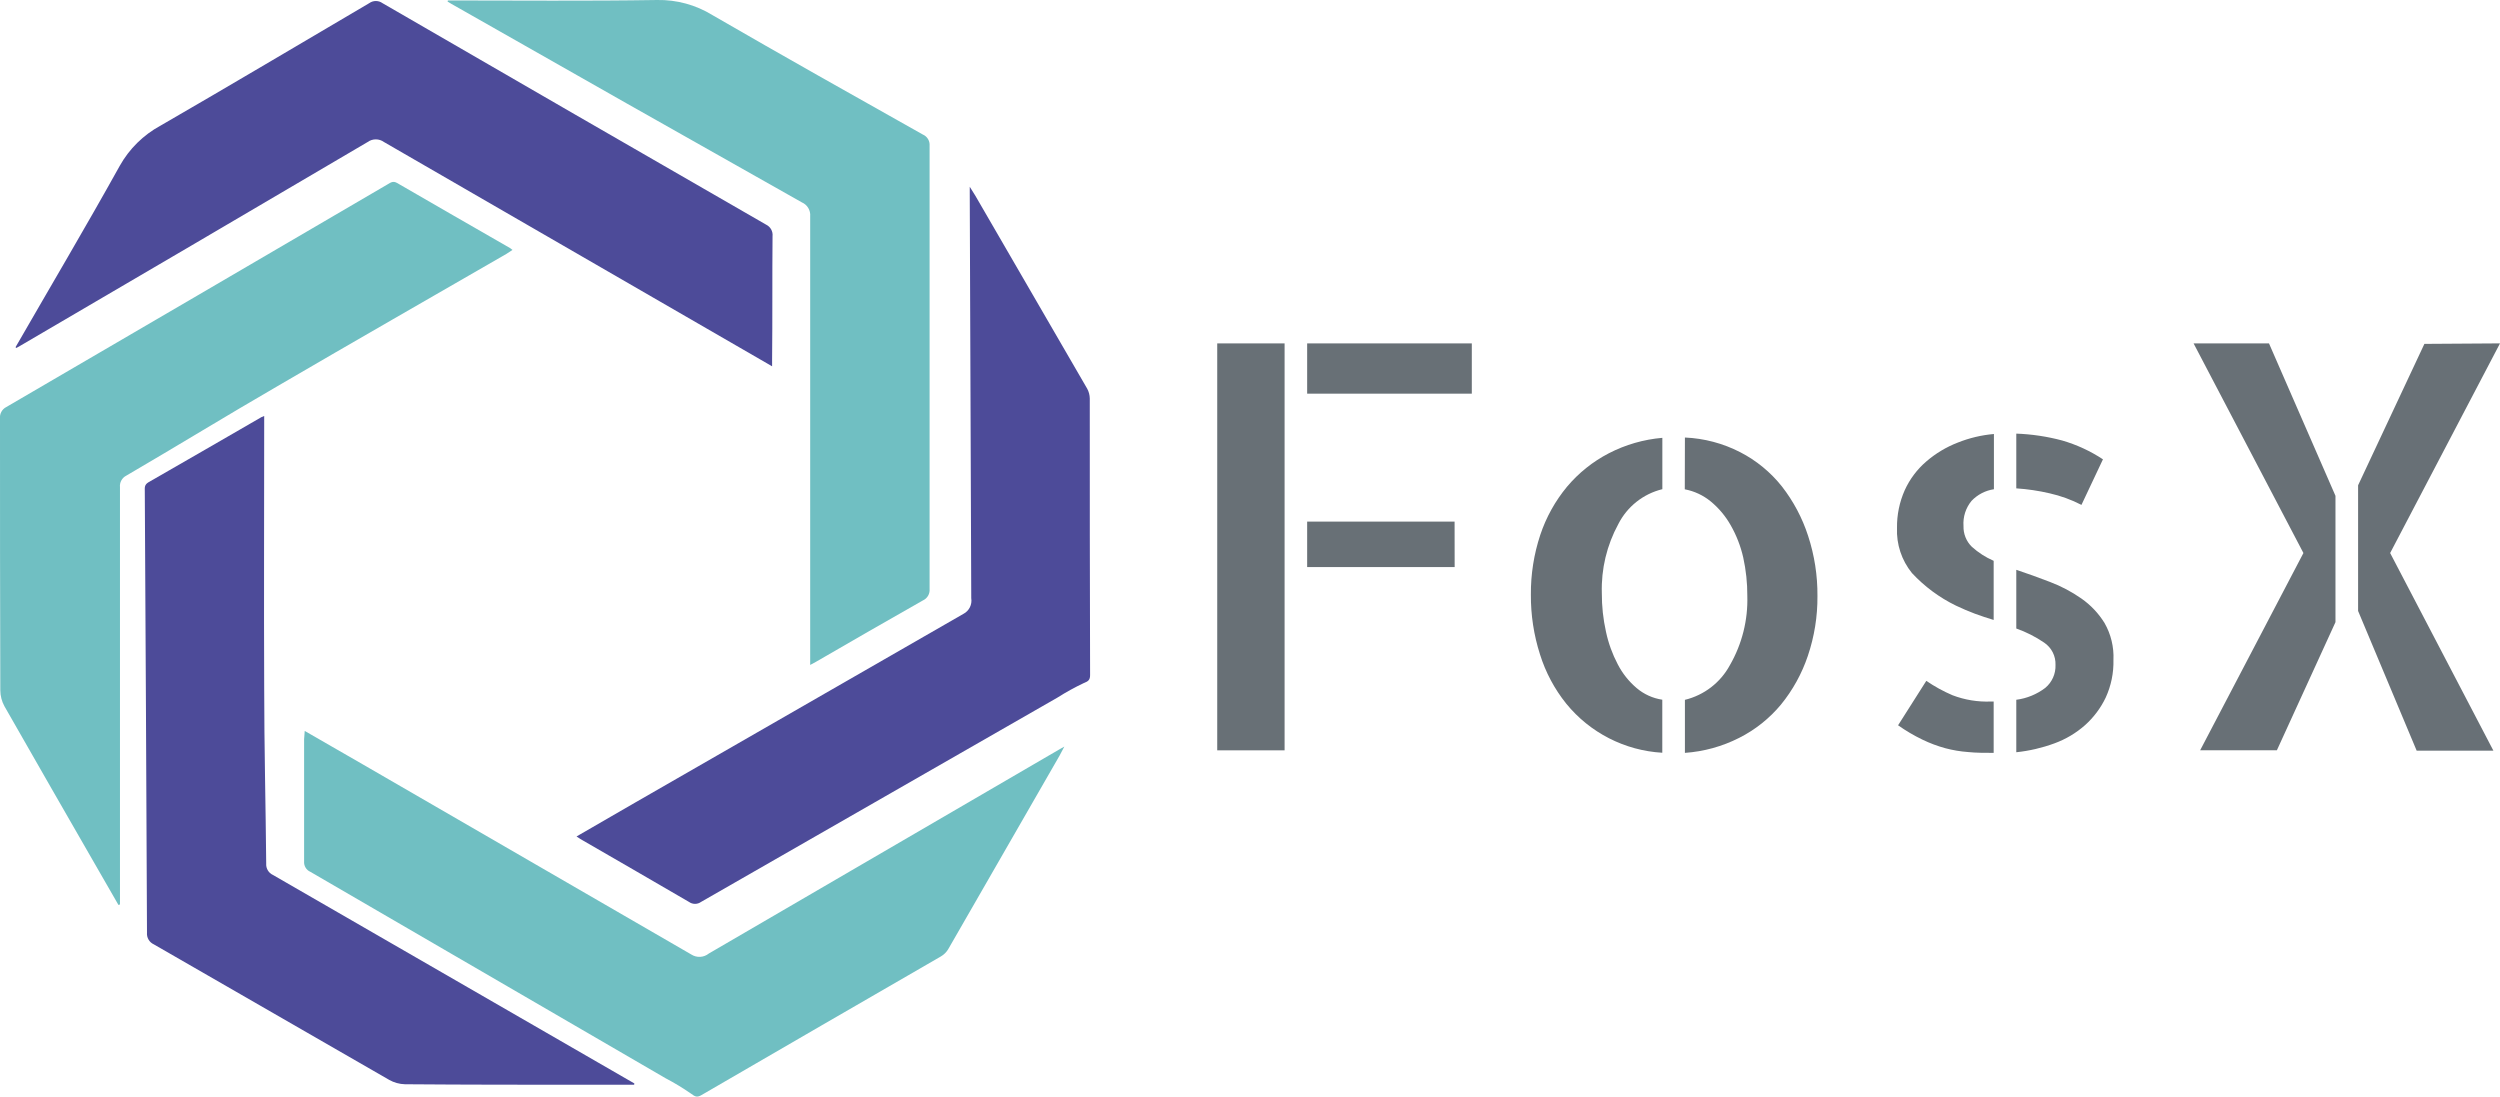
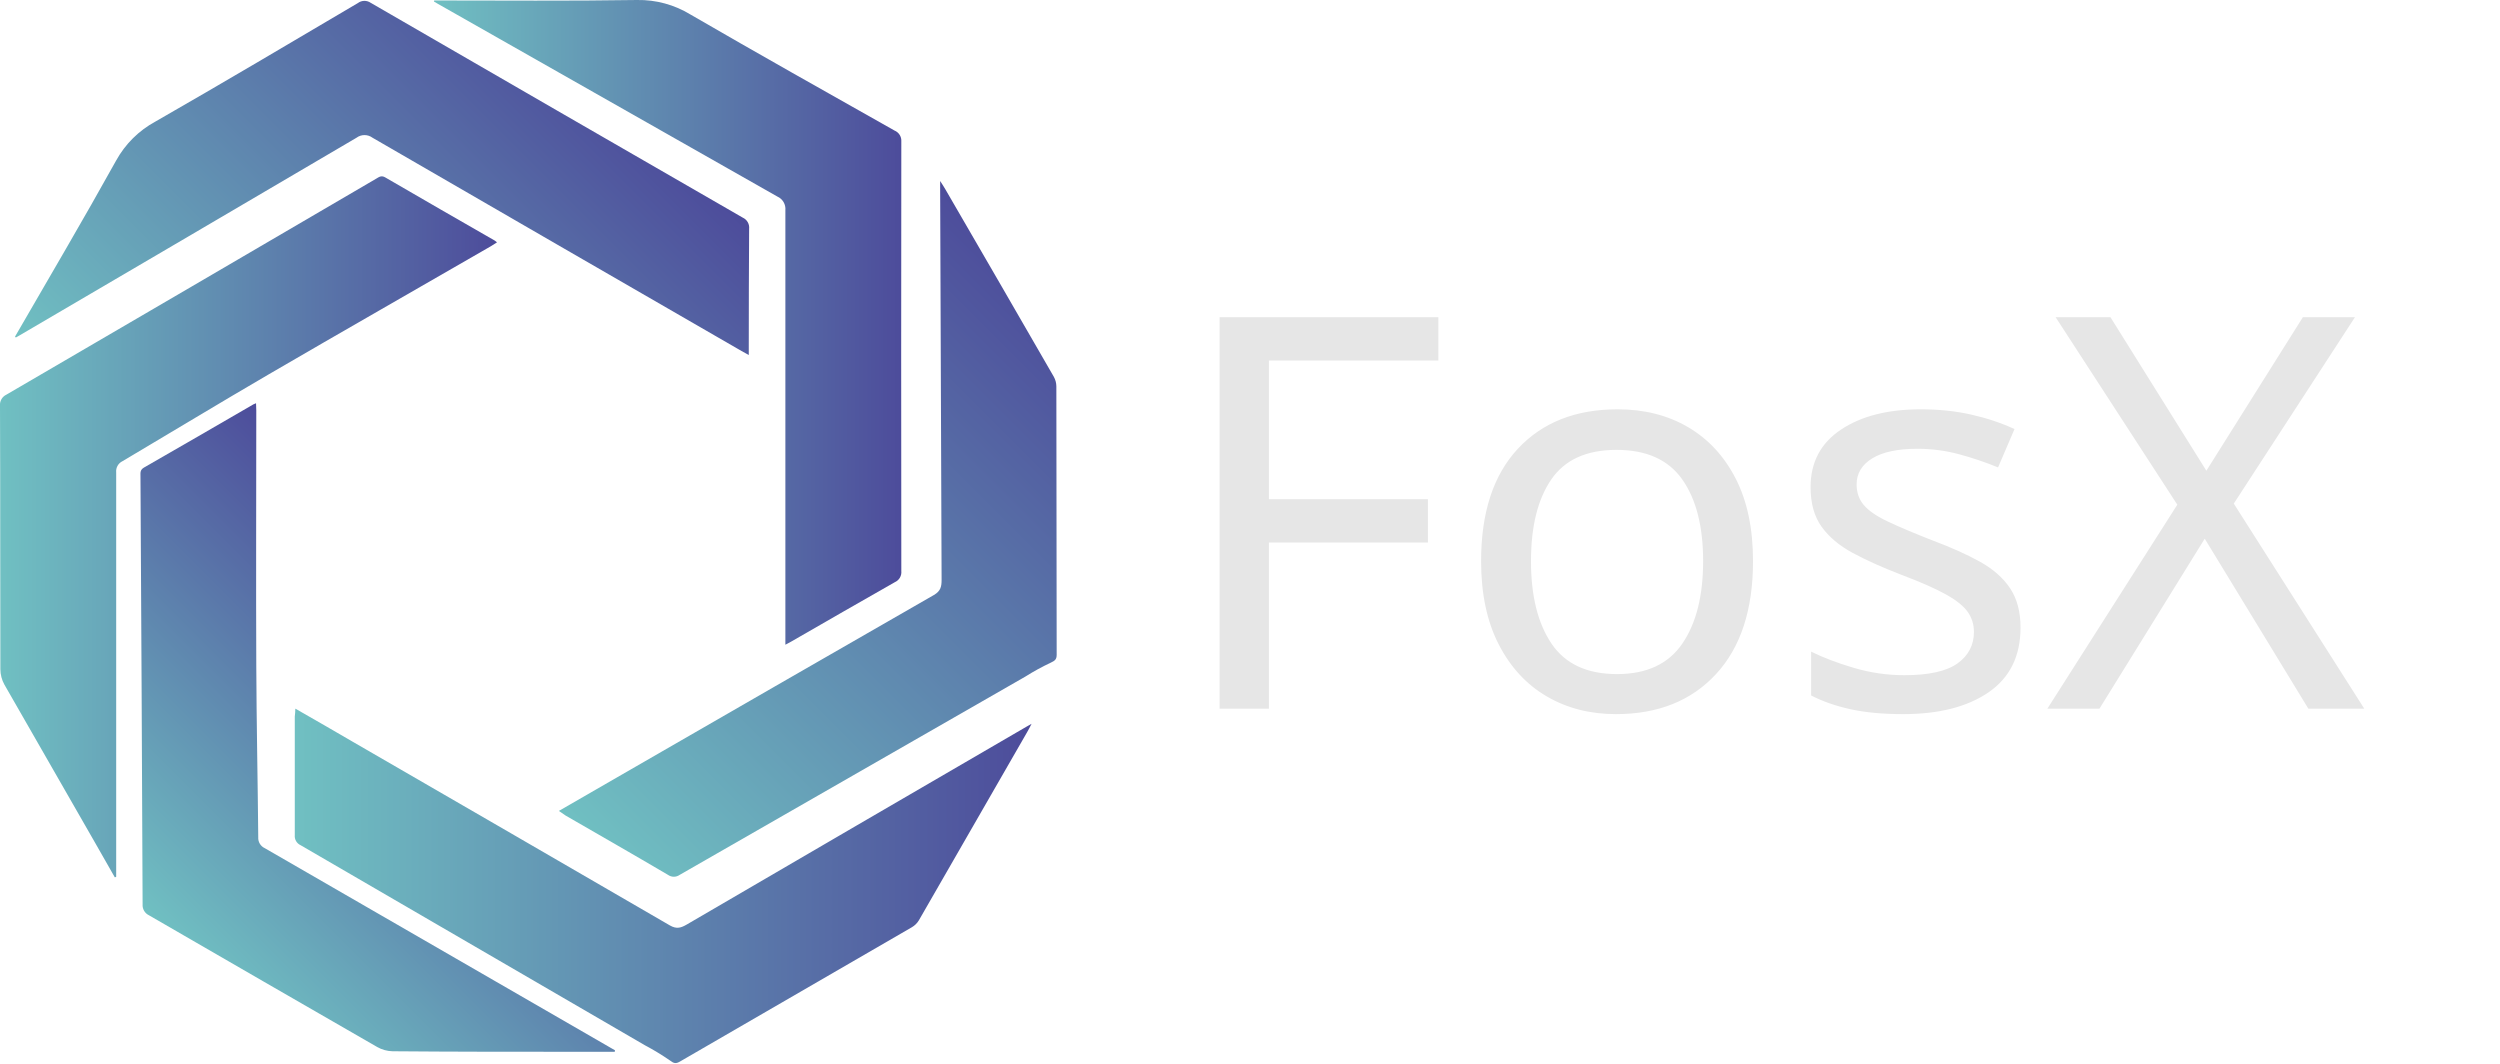
- <svg xmlns="http://www.w3.org/2000/svg" viewBox="0 0 397.81 174.49">
+ <svg xmlns="http://www.w3.org/2000/svg" xmlns:xlink="http://www.w3.org/1999/xlink" viewBox="0 0 2278.71 968.99">
  <defs>
-     <style>.cls-1{fill:#70bfc2;}.cls-2{fill:#4d4b99;}.cls-3{fill:#687076;}</style>
+     <style>.cls-1{fill:url(#linear-gradient);}.cls-2{fill:url(#linear-gradient-2);}.cls-3{fill:url(#linear-gradient-3);}.cls-4{fill:url(#linear-gradient-4);}.cls-5{fill:url(#linear-gradient-5);}.cls-6{fill:url(#linear-gradient-6);}.cls-7{isolation:isolate;font-size:499.68px;fill:#e6e6e6;font-family:AllertaStencil-Regular, Allerta Stencil;}</style>
+     <linearGradient id="linear-gradient" y1="480.22" x2="453.07" y2="480.22" gradientUnits="userSpaceOnUse">
+       <stop offset="0" stop-color="#70c0c2" />
+       <stop offset="1" stop-color="#4d4c9b" />
+     </linearGradient>
+     <linearGradient id="linear-gradient-2" x1="268.65" y1="807.45" x2="940.27" y2="807.45" xlink:href="#linear-gradient" />
+     <linearGradient id="linear-gradient-3" x1="395.51" y1="293.87" x2="821.59" y2="293.87" xlink:href="#linear-gradient" />
+     <linearGradient id="linear-gradient-4" x1="169.33" y1="868.65" x2="451.92" y2="586.07" xlink:href="#linear-gradient" />
+     <linearGradient id="linear-gradient-5" x1="531.39" y1="761.11" x2="992.25" y2="300.25" xlink:href="#linear-gradient" />
+     <linearGradient id="linear-gradient-6" x1="166.73" y1="459.93" x2="553.13" y2="73.53" xlink:href="#linear-gradient" />
  </defs>
  <g id="Layer_2" data-name="Layer 2">
-     <g id="Layer_2-2" data-name="Layer 2">
-       <path class="cls-1" d="M18.85,144q-1.65-2.9-3.32-5.77C10.58,129.61,5.61,121,.7,112.37a5.36,5.36,0,0,1-.65-2.51C0,95.44,0,81,0,66.61a1.85,1.85,0,0,1,1-1.84q30.36-17.7,60.7-35.45c.45-.26.84-.58,1.49-.2,6,3.48,12,6.92,18,10.37a3.75,3.75,0,0,1,.36.28l-1,.65c-12.12,7-24.26,13.94-36.35,21C36.12,66.1,28.13,71,20.09,75.69a1.85,1.85,0,0,0-1,1.84q0,32.58,0,65.16v1.23Z" />
-       <path class="cls-1" d="M48.49,116.31l9.36,5.39Q83.92,136.78,110,151.88a2.38,2.38,0,0,0,2.79-.15q27.85-16.24,55.72-32.45l.85-.48c-.34.64-.54,1-.76,1.44q-8.87,15.42-17.73,30.82a3.28,3.28,0,0,1-1.15,1.13q-19.05,11-38.11,22.07c-.65.38-1,.27-1.6-.2a38.35,38.35,0,0,0-4.09-2.48q-28.26-16.44-56.53-32.85a1.67,1.67,0,0,1-1-1.66c0-6.48,0-13,0-19.44C48.42,117.26,48.45,116.9,48.49,116.31Z" />
-       <path class="cls-1" d="M71.27.07c11.1,0,22.2.11,33.3-.07a16.21,16.21,0,0,1,8.79,2.4c11.11,6.43,22.3,12.72,33.47,19a1.79,1.79,0,0,1,1.09,1.8q0,35.27,0,70.52a1.82,1.82,0,0,1-1.06,1.82c-5.7,3.22-11.36,6.5-17,9.76l-.94.51v-1.38q0-35,0-70a2.21,2.21,0,0,0-1.33-2.23Q99.71,16.49,71.87.64L71.22.25Z" />
-       <path class="cls-2" d="M100.91,172.61H94.25c-9.94,0-19.87,0-29.81-.08a5.36,5.36,0,0,1-2.5-.69q-18.75-10.77-37.48-21.58a1.85,1.85,0,0,1-1.07-1.83q-.15-35.13-.35-70.28c0-.53-.09-1,.57-1.4,6-3.43,12-6.92,18-10.38.09,0,.2-.08.43-.18,0,.45,0,.83,0,1.22,0,14-.06,28,0,42,0,9.34.24,18.68.32,28a1.85,1.85,0,0,0,1.08,1.82q28.23,16.26,56.44,32.56l1.06.61Z" />
-       <path class="cls-2" d="M91.74,133.1l9.36-5.41q26.09-15,52.19-30a2.38,2.38,0,0,0,1.26-2.5q-.13-32.23-.24-64.47c0-.22,0-.45,0-1,.39.62.64,1,.87,1.39Q164.11,46.47,173,61.85a3.39,3.39,0,0,1,.41,1.56c0,14.68,0,29.36.05,44,0,.75-.25,1-1,1.28a38.92,38.92,0,0,0-4.19,2.31q-28.37,16.24-56.72,32.52a1.64,1.64,0,0,1-1.91,0c-5.6-3.27-11.22-6.5-16.83-9.75C92.54,133.64,92.24,133.43,91.74,133.1Z" />
-       <path class="cls-2" d="M2.47,55.25C8,45.64,13.67,36.08,19.06,26.38A16.37,16.37,0,0,1,25.53,20C36.66,13.57,47.7,7,58.76.5a1.8,1.8,0,0,1,2.1,0q30.51,17.67,61.07,35.26a1.82,1.82,0,0,1,1,1.83c-.06,6.54,0,13.08-.07,19.63,0,.26,0,.51,0,1.07l-1.19-.69q-30.28-17.49-60.57-35a2.21,2.21,0,0,0-2.6,0Q30.9,38.84,3.26,55c-.21.13-.44.25-.66.37Z" />
-       <path class="cls-3" d="M193.69,54.64h10.72V119.4H193.69Zm40.51,0v8H208v-8Zm-2.73,35.59H208V83h23.46Z" />
-       <path class="cls-3" d="M243.6,94.62a29.49,29.49,0,0,1,1.49-9.49,23.81,23.81,0,0,1,4.26-7.68A21.76,21.76,0,0,1,256,72.13a22.76,22.76,0,0,1,8.52-2.46v8.17a10.7,10.7,0,0,0-7,5.54,21.59,21.59,0,0,0-2.63,11,27.61,27.61,0,0,0,.66,6.15,20.13,20.13,0,0,0,1.88,5.19,12.4,12.4,0,0,0,3,3.77,8.18,8.18,0,0,0,4.08,1.85v8.44a21.29,21.29,0,0,1-15.29-7.82,23.88,23.88,0,0,1-4.17-7.83A30.5,30.5,0,0,1,243.6,94.62Zm24.51-25a21.22,21.22,0,0,1,8.79,2.33,20.4,20.4,0,0,1,6.64,5.45,25.66,25.66,0,0,1,4.17,7.86,30,30,0,0,1,1.49,9.58,29,29,0,0,1-1.53,9.53,24.78,24.78,0,0,1-4.27,7.74,20.83,20.83,0,0,1-6.67,5.31,22.53,22.53,0,0,1-8.62,2.38v-8.44a11.12,11.12,0,0,0,7.17-5.54,20.82,20.82,0,0,0,2.76-11,27.72,27.72,0,0,0-.65-6.11,18.69,18.69,0,0,0-2-5.14,13.57,13.57,0,0,0-3.17-3.78,9.24,9.24,0,0,0-4.13-1.93Z" />
-       <path class="cls-3" d="M301.86,84a14.3,14.3,0,0,1,1.23-6,13.24,13.24,0,0,1,3.43-4.57,17.16,17.16,0,0,1,5-3,20.19,20.19,0,0,1,5.76-1.37v8.79a6.17,6.17,0,0,0-3.56,1.85,5.65,5.65,0,0,0-1.28,4A4.43,4.43,0,0,0,313.76,87a12.81,12.81,0,0,0,3.48,2.24v9.41c-1-.3-2-.63-3-1s-2-.81-3-1.28a23.73,23.73,0,0,1-7-5.18A10.68,10.68,0,0,1,301.86,84Zm4.66,24.34a24.47,24.47,0,0,0,4.17,2.29,15.41,15.41,0,0,0,6.11,1h.44v8.17c-1.47,0-2.82,0-4.05-.13a19.63,19.63,0,0,1-3.64-.61,21,21,0,0,1-3.65-1.37,27,27,0,0,1-3.87-2.28Zm24.69-28a21.23,21.23,0,0,0-5.06-1.84,32.75,32.75,0,0,0-5.31-.79V69a32.78,32.78,0,0,1,7.29,1.09,23.77,23.77,0,0,1,6.5,3ZM320.84,90.67c1.76.59,3.54,1.23,5.36,1.93a23,23,0,0,1,5,2.64,13.23,13.23,0,0,1,3.69,3.91A10.83,10.83,0,0,1,336.3,105a13.61,13.61,0,0,1-1.23,6,14,14,0,0,1-3.29,4.39,15.23,15.23,0,0,1-4.88,2.9,25.2,25.2,0,0,1-6.06,1.41v-8.35a9.66,9.66,0,0,0,4.61-1.89,4.53,4.53,0,0,0,1.63-3.65,4.1,4.1,0,0,0-1.8-3.55,19.35,19.35,0,0,0-4.44-2.25Z" />
-       <path class="cls-3" d="M349.05,54.64h12L371.63,78.9V99l-9.32,20.38H350.1L366.53,88Zm48.76,0L380.33,88l16.43,31.45H384.55l-9.32-22.23v-20l10.55-22.5Z" />
+     <g id="Layer_3" data-name="Layer 3">
+       <path class="cls-1" d="M104.66,799.7l-18.3-32.09Q45.1,695.9,4,624A29.2,29.2,0,0,1,.34,610.09C.12,530,.34,450,0,369.91A10.26,10.26,0,0,1,5.86,359.7q168.57-98.28,337-196.82c2.56-1.5,4.68-3.29,8.3-1.17,33.19,19.35,66.52,38.45,99.82,57.59.51.33,1,.73,2.05,1.57-2.12,1.32-3.91,2.49-5.78,3.66-67.4,38.94-134.8,77.36-201.94,116.47-44.83,26.13-89.17,53-133.67,79.37a10.19,10.19,0,0,0-5.74,10.2V799.22Z" />
+       <path class="cls-2" d="M269.2,645.91c18.3,10.39,35.06,20.16,52,30q144.72,83.64,289.36,167.58c6.29,3.66,10.32,2.16,15.55-.88q154.59-90.2,309.37-180.17l4.79-2.71c-1.9,3.66-3,5.86-4.28,8q-49.17,85.64-98.46,171.14a18,18,0,0,1-6.37,6.29q-105.75,61.34-211.6,122.54c-3.66,2.09-5.49,1.5-8.89-1.09a226.61,226.61,0,0,0-22.73-13.8Q431,861.57,274,770.39a9.13,9.13,0,0,1-5.31-9.18v-108A71.71,71.71,0,0,0,269.2,645.91Z" />
+       <path class="cls-3" d="M395.77.42C457.39.42,519,1,580.66,0a90.45,90.45,0,0,1,48.85,13.32C691.17,49.08,753.33,84,815.35,119a10,10,0,0,1,6.19,10q-.25,195.8,0,391.52a9.93,9.93,0,0,1-5.86,10.1c-31.61,17.93-63.08,36.11-94.58,54.22l-5.24,2.82V191.6a12.33,12.33,0,0,0-7.31-12.44Q553.77,91.35,399.17,3.53l-3.66-2.16Z" />
+       <path class="cls-4" d="M560.32,958.69h-37c-55.18,0-110.36,0-165.53-.48a29.67,29.67,0,0,1-13.91-3.84Q239.75,894.46,135.8,834.28a10.25,10.25,0,0,1-5.82-10q-.81-195.16-1.94-390.31c0-3-.48-5.67,3.18-7.79,33.34-19.07,66.52-38.39,99.78-57.63.52-.3,1.1-.44,2.38-1,0,2.49.22,4.65.22,6.77,0,77.72-.33,155.4,0,233.08.22,51.89,1.32,103.73,1.79,155.62a10.26,10.26,0,0,0,6,10.1Q398,863.55,554.65,953.93l5.89,3.4Z" />
+       <path class="cls-5" d="M509.42,739.14l52-30q144.82-83.54,289.83-166.81c6.3-3.66,7-7.84,7-13.87q-.69-179-1.32-358v-5.49c2.16,3.44,3.66,5.56,4.83,7.72Q911.3,258,960.58,343.49a18.29,18.29,0,0,1,2.27,8.67q.23,122.25.29,244.54c0,4.2-1.42,5.48-5.38,7.31a217.49,217.49,0,0,0-23.3,12.77Q777.11,707,619.52,797.43a9.18,9.18,0,0,1-10.65,0c-31.06-18.29-62.2-36.08-93.41-54.12C513.85,742.18,512.2,741,509.42,739.14Z" />
+       <path class="cls-6" d="M13.69,306.83c30.81-53.35,62.17-106.45,92.14-160.45a89.75,89.75,0,0,1,35.93-35.64C203.52,75.35,264.85,39,326.25,2.76a10,10,0,0,1,11.67-.18Q507.41,100.67,677,198.37a10,10,0,0,1,5.82,10.21c-.29,36.33-.26,72.71-.33,109v6l-6.62-3.66Q507.6,222.86,339.57,125.56a12.24,12.24,0,0,0-14.64,0q-153.35,90.12-306.85,180l-3.66,2.09Z" />
+       <text class="cls-7" transform="translate(1063.18 645.91)">FosX</text>
    </g>
  </g>
</svg>
